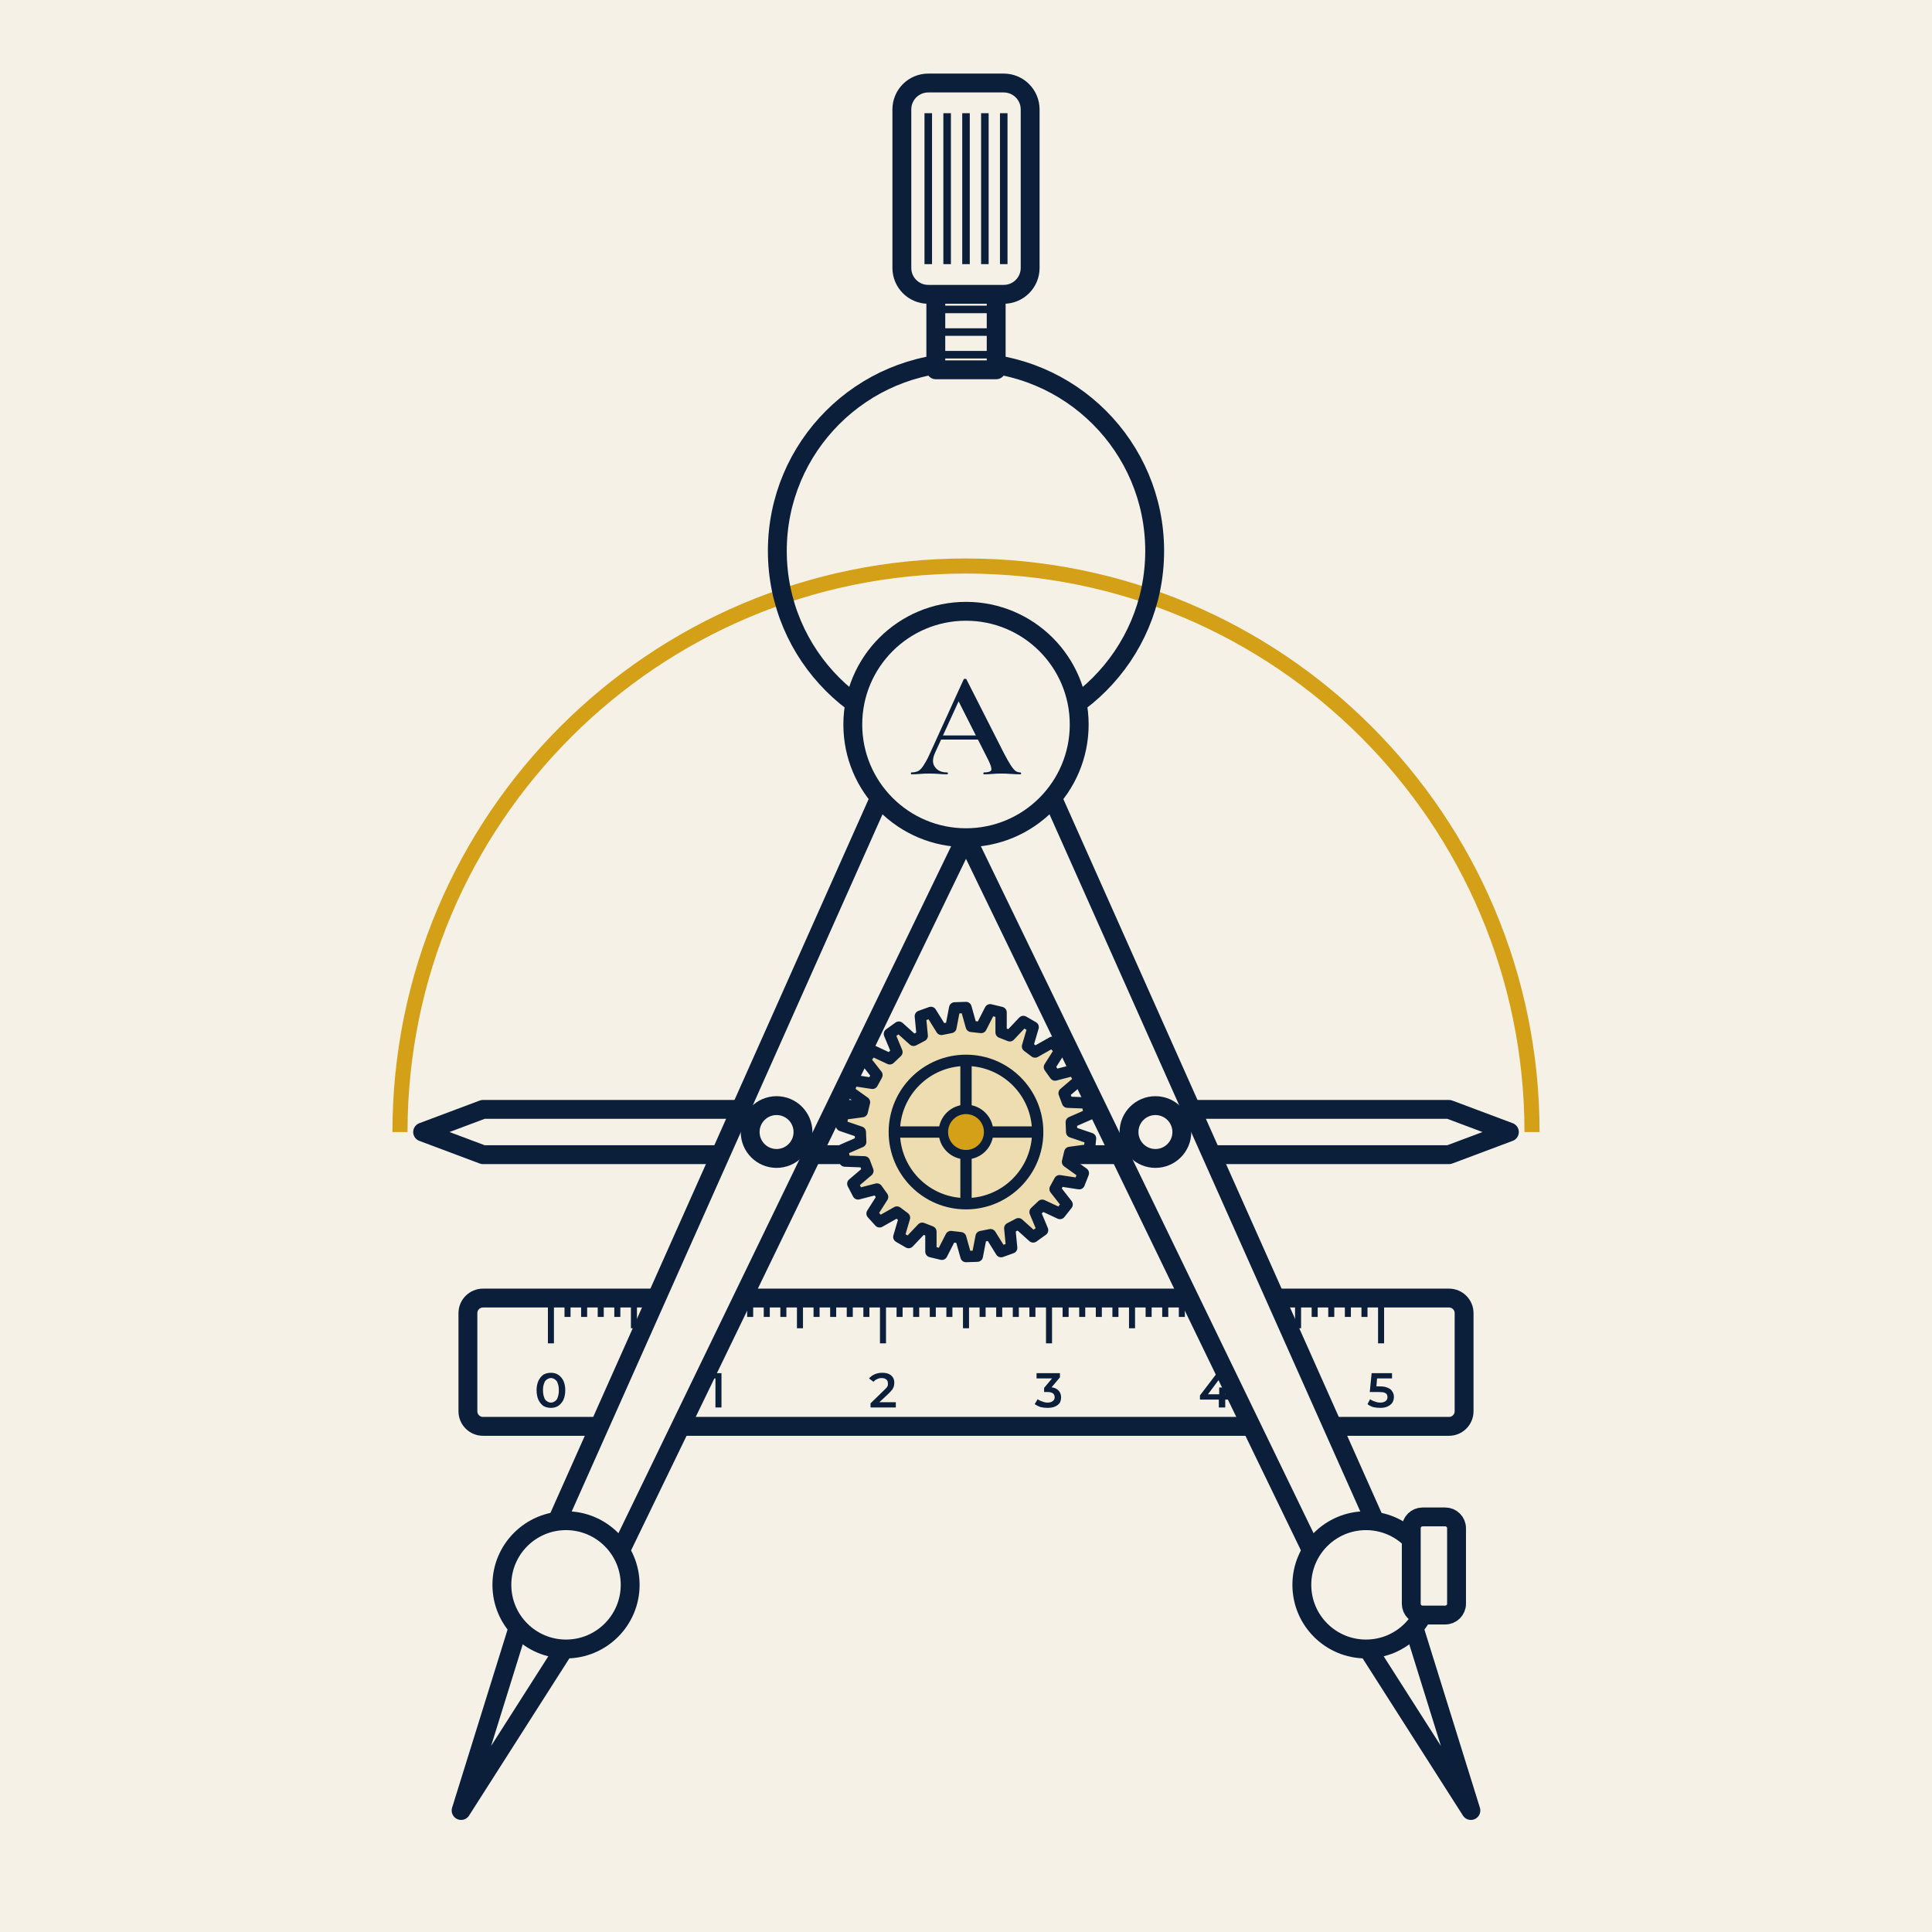
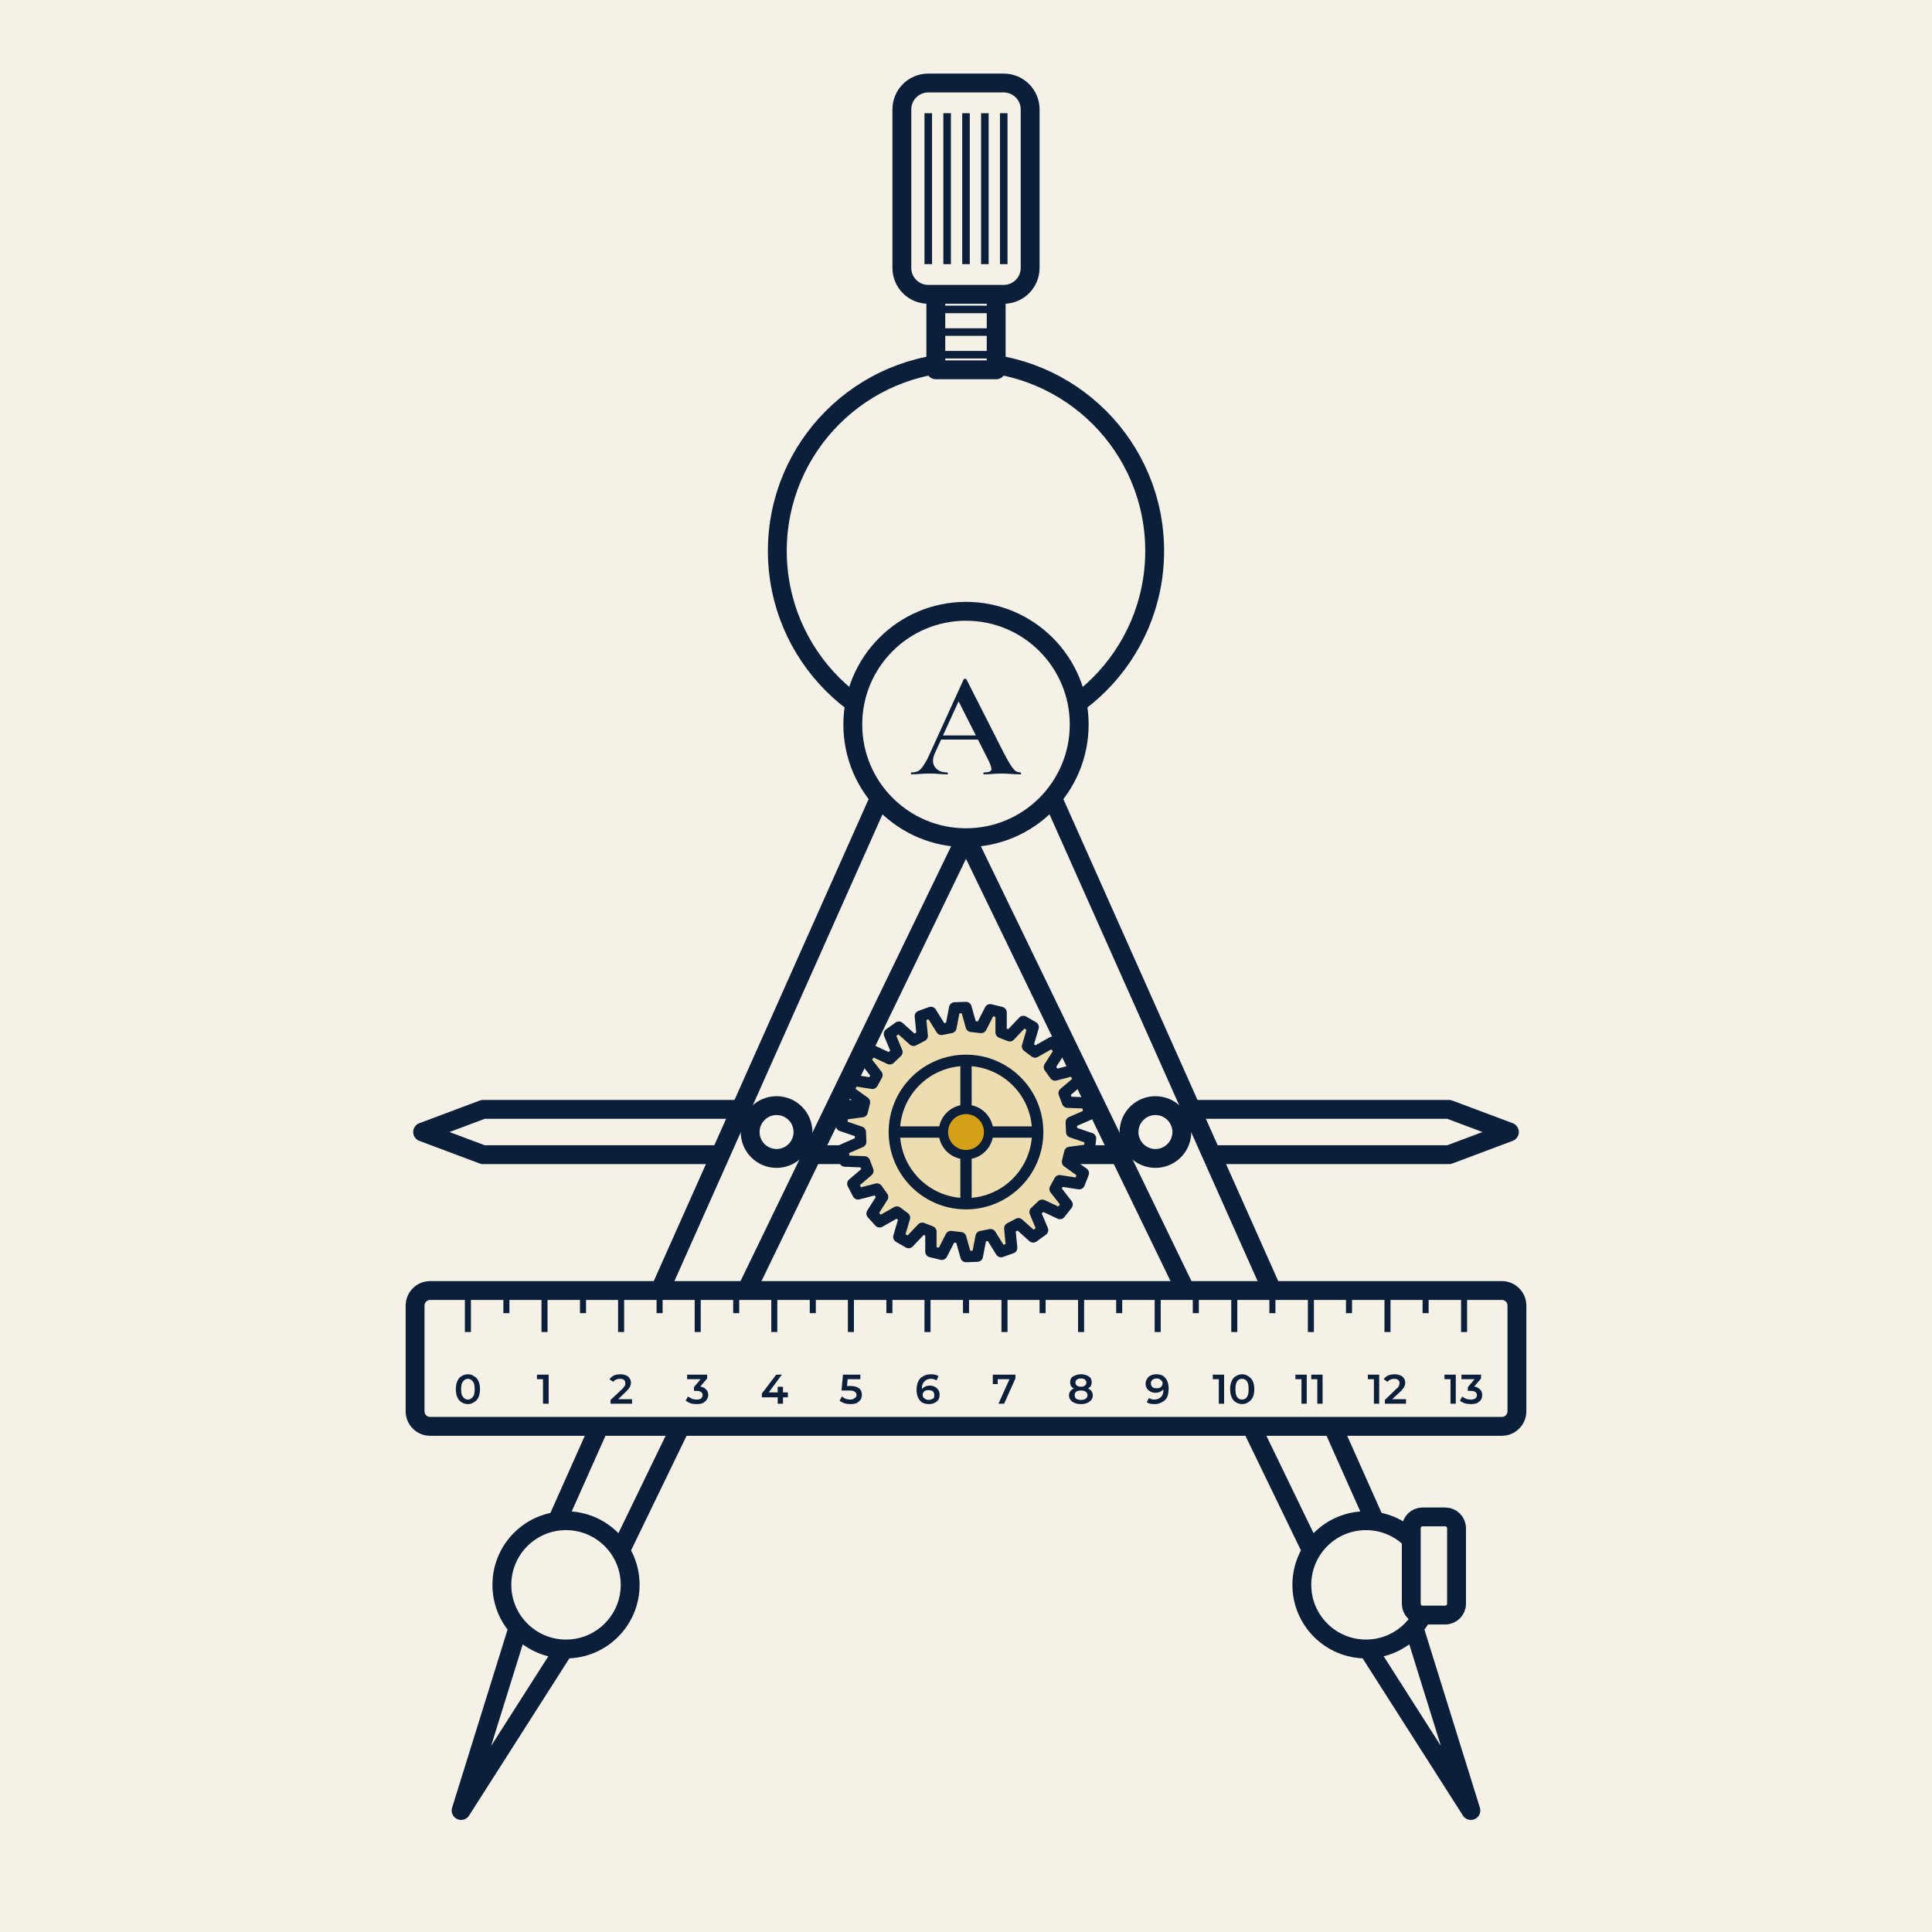
<svg xmlns="http://www.w3.org/2000/svg" viewBox="0 0 512 512" role="img" aria-label="ArtPlex">
  <rect x="0" y="0" width="512" height="512" fill="#F5F1E6" />
-   <path d="M106,300 A150,150 0 0 1 406,300" fill="none" stroke="#D4A017" stroke-width="4" />
-   <rect x="124" y="344" width="264" height="34" rx="4" fill="#F5F1E6" stroke="#0B1F3B" stroke-width="5" stroke-linejoin="round" stroke-linecap="round" />
-   <path d="M146.0,344 v12 M150.4,344 v5 M154.8,344 v5 M159.2,344 v5 M163.6,344 v5 M168.0,344 v8 M172.4,344 v5 M176.8,344 v5 M181.2,344 v5 M185.6,344 v5 M190.0,344 v12 M194.4,344 v5 M198.8,344 v5 M203.2,344 v5 M207.6,344 v5 M212.0,344 v8 M216.4,344 v5 M220.8,344 v5 M225.2,344 v5 M229.6,344 v5 M234.0,344 v12 M238.4,344 v5 M242.8,344 v5 M247.2,344 v5 M251.6,344 v5 M256.0,344 v8 M260.4,344 v5 M264.8,344 v5 M269.2,344 v5 M273.6,344 v5 M278.0,344 v12 M282.4,344 v5 M286.8,344 v5 M291.2,344 v5 M295.6,344 v5 M300.0,344 v8 M304.4,344 v5 M308.8,344 v5 M313.2,344 v5 M317.6,344 v5 M322.0,344 v12 M326.4,344 v5 M330.8,344 v5 M335.2,344 v5 M339.6,344 v5 M344.0,344 v8 M348.4,344 v5 M352.8,344 v5 M357.2,344 v5 M361.6,344 v5 M366.0,344 v12" stroke="#0B1F3B" stroke-width="1.6" />
-   <path fill="#0B1F3B" d="M146.0 373.1Q144.9 373.1 144.0 372.6Q143.2 372.0 142.7 371.0Q142.2 369.9 142.2 368.4Q142.2 367.0 142.7 365.9Q143.2 364.9 144.0 364.3Q144.9 363.8 146.0 363.8Q147.1 363.8 147.9 364.3Q148.8 364.9 149.3 365.9Q149.8 367.0 149.8 368.4Q149.8 369.9 149.3 371.0Q148.8 372.0 147.9 372.6Q147.1 373.1 146.0 373.1ZM146.0 371.7Q146.6 371.7 147.1 371.3Q147.6 371.0 147.8 370.3Q148.1 369.5 148.1 368.4Q148.1 367.3 147.8 366.6Q147.6 365.9 147.1 365.6Q146.6 365.2 146.0 365.2Q145.4 365.2 144.9 365.6Q144.4 365.9 144.2 366.6Q143.9 367.3 143.9 368.4Q143.9 369.5 144.2 370.3Q144.4 371.0 144.9 371.3Q145.4 371.7 146.0 371.7Z" />
-   <path fill="#0B1F3B" d="M189.6 373.0V364.6L190.3 365.3H187.6V363.9H191.2V373.0Z" />
-   <path fill="#0B1F3B" d="M230.7 373.0V371.9L234.3 368.4Q234.7 368.0 235.0 367.7Q235.2 367.4 235.3 367.1Q235.3 366.8 235.3 366.6Q235.3 365.9 234.9 365.6Q234.5 365.2 233.6 365.2Q233.0 365.2 232.4 365.5Q231.9 365.7 231.5 366.2L230.3 365.3Q230.9 364.6 231.8 364.2Q232.7 363.8 233.8 363.8Q234.8 363.8 235.5 364.1Q236.2 364.4 236.6 365.0Q237.0 365.6 237.0 366.4Q237.0 366.8 236.9 367.3Q236.8 367.7 236.5 368.2Q236.1 368.7 235.5 369.3L232.4 372.2L232.1 371.6H237.4V373.0Z" />
-   <path fill="#0B1F3B" d="M277.6 373.1Q276.7 373.1 275.8 372.9Q274.9 372.6 274.2 372.1L275.0 370.8Q275.5 371.2 276.2 371.4Q276.9 371.7 277.6 371.7Q278.5 371.7 279.0 371.3Q279.5 370.9 279.5 370.3Q279.5 369.7 279.1 369.3Q278.6 368.9 277.6 368.9H276.7V367.8L279.3 364.7L279.6 365.3H274.7V363.9H280.9V365.0L278.3 368.1L277.4 367.6H277.9Q279.6 367.6 280.4 368.4Q281.2 369.1 281.2 370.3Q281.2 371.0 280.9 371.7Q280.5 372.3 279.7 372.7Q278.9 373.1 277.6 373.1Z" />
-   <path fill="#0B1F3B" d="M318.0 370.9V369.8L322.5 363.9H324.3L319.9 369.8L319.1 369.5H326.3V370.9ZM323.0 373.0V370.9L323.1 369.5V367.7H324.7V373.0Z" />
-   <path fill="#0B1F3B" d="M365.8 373.1Q364.8 373.1 363.9 372.9Q363.0 372.6 362.4 372.1L363.1 370.8Q363.6 371.2 364.3 371.4Q365.0 371.7 365.8 371.7Q366.7 371.7 367.2 371.3Q367.7 370.9 367.7 370.3Q367.7 369.8 367.5 369.5Q367.3 369.2 366.7 369.0Q366.2 368.9 365.2 368.9H363.0L363.5 363.9H368.9V365.3H364.1L365.0 364.5L364.7 368.2L363.8 367.4H365.6Q367.0 367.4 367.8 367.8Q368.6 368.1 369.0 368.8Q369.4 369.4 369.4 370.2Q369.4 371.0 369.0 371.7Q368.6 372.3 367.8 372.7Q367.0 373.1 365.8 373.1Z" />
  <polygon points="112.0,300.0 128.0,294.0 384.0,294.0 400.0,300.0 384.0,306.0 128.0,306.0" fill="#F5F1E6" stroke="#0B1F3B" stroke-width="5" stroke-linejoin="round" stroke-linecap="round" />
  <polygon points="244.2,186.5 141.8,416.2 158.2,423.8 267.8,197.5" fill="#F5F1E6" stroke="#0B1F3B" stroke-width="5" stroke-linejoin="round" stroke-linecap="round" />
  <polygon points="244.2,197.5 353.8,423.8 370.2,416.2 267.8,186.5" fill="#F5F1E6" stroke="#0B1F3B" stroke-width="5" stroke-linejoin="round" stroke-linecap="round" />
  <circle cx="205.8" cy="300" r="7" fill="#F5F1E6" stroke="#0B1F3B" stroke-width="5" stroke-linejoin="round" stroke-linecap="round" />
  <circle cx="306.2" cy="300" r="7" fill="#F5F1E6" stroke="#0B1F3B" stroke-width="5" stroke-linejoin="round" stroke-linecap="round" />
+   <rect x="110" y="342" width="292" height="36" rx="4" fill="#F5F1E6" stroke="#0B1F3B" stroke-width="5" />
+   <path d="M124.0,342 v11 M134.2,342 v6 M144.3,342 v11 M154.5,342 v6 M164.6,342 v11 M174.8,342 v6 M184.9,342 v11 M195.1,342 v6 M205.2,342 v11 M215.4,342 v6 M225.5,342 v11 M235.7,342 v6 M245.8,342 v11 M256.0,342 v6 M266.2,342 v11 M276.3,342 v6 M286.5,342 v11 M296.6,342 v6 M306.8,342 v11 M316.9,342 v6 M327.1,342 v11 M337.2,342 v6 M347.4,342 v11 M357.5,342 v6 M367.7,342 v11 M377.8,342 v6 M388.0,342 v11" stroke="#0B1F3B" stroke-width="1.6" />
+   <path fill="#0B1F3B" d="M124.0 372.1Q123.1 372.1 122.3 371.6Q121.6 371.2 121.2 370.3Q120.8 369.4 120.8 368.1Q120.8 366.9 121.2 366.0Q121.6 365.1 122.3 364.7Q123.1 364.2 124.0 364.2Q124.9 364.2 125.6 364.7Q126.4 365.1 126.8 366.0Q127.2 366.9 127.2 368.1Q127.2 369.4 126.8 370.3Q126.4 371.2 125.6 371.6Q124.9 372.1 124.0 372.1ZM124.0 370.9Q124.5 370.9 124.9 370.6Q125.3 370.3 125.6 369.7Q125.8 369.1 125.8 368.1Q125.8 367.2 125.6 366.6Q125.3 366.0 124.9 365.7Q124.5 365.4 124.0 365.4Q123.5 365.4 123.1 365.7Q122.7 366.0 122.4 366.6Q122.2 367.2 122.2 368.1Q122.2 369.1 122.4 369.7Q122.7 370.3 123.1 370.6Q123.5 370.9 124.0 370.9Z" />
+   <path fill="#0B1F3B" d="M143.9 372.0V364.9L144.6 365.5H142.3V364.3H145.4V372.0Z" />
+   <path fill="#0B1F3B" d="M161.8 372.0V371.0L164.9 368.1Q165.2 367.8 165.4 367.5Q165.6 367.2 165.7 367.0Q165.7 366.8 165.7 366.5Q165.7 366.0 165.4 365.7Q165.0 365.4 164.3 365.4Q163.7 365.4 163.3 365.6Q162.8 365.8 162.5 366.2L161.5 365.5Q162.0 364.9 162.7 364.5Q163.5 364.2 164.4 364.2Q165.3 364.2 165.9 364.5Q166.5 364.7 166.8 365.2Q167.2 365.7 167.2 366.4Q167.2 366.8 167.1 367.1Q167.0 367.5 166.7 367.9Q166.4 368.3 165.9 368.8L163.3 371.3L163.0 370.8H167.5V372.0Z" />
+   <path fill="#0B1F3B" d="M184.6 372.1Q183.8 372.1 183.0 371.9Q182.3 371.6 181.7 371.2L182.3 370.1Q182.8 370.4 183.4 370.7Q184.0 370.9 184.6 370.9Q185.4 370.9 185.8 370.6Q186.2 370.2 186.2 369.7Q186.2 369.2 185.8 368.9Q185.4 368.6 184.6 368.6H183.9V367.6L186.1 365.0L186.2 365.5H182.1V364.3H187.4V365.3L185.2 367.9L184.4 367.4H184.8Q186.3 367.4 187.0 368.1Q187.7 368.7 187.7 369.7Q187.7 370.3 187.3 370.9Q187.0 371.4 186.3 371.8Q185.7 372.1 184.6 372.1Z" />
+   <path fill="#0B1F3B" d="M201.9 370.3V369.3L205.7 364.3H207.2L203.5 369.3L202.7 369.0H208.8V370.3ZM206.1 372.0V370.3L206.1 369.0V367.5H207.5V372.0Z" />
+   <path fill="#0B1F3B" d="M225.4 372.1Q224.5 372.1 223.8 371.9Q223.0 371.6 222.5 371.2L223.1 370.1Q223.5 370.4 224.1 370.7Q224.7 370.9 225.3 370.9Q226.1 370.9 226.5 370.5Q227.0 370.2 227.0 369.7Q227.0 369.3 226.8 369.1Q226.6 368.8 226.1 368.6Q225.7 368.5 224.9 368.5H223.0L223.4 364.3H228.0V365.5H224.0L224.7 364.8L224.4 368.0L223.7 367.3H225.2Q226.4 367.3 227.1 367.6Q227.8 367.9 228.1 368.4Q228.4 369.0 228.4 369.6Q228.4 370.3 228.1 370.9Q227.7 371.4 227.1 371.8Q226.4 372.1 225.4 372.1Z" />
+   <path fill="#0B1F3B" d="M246.2 372.1Q245.2 372.1 244.4 371.7Q243.7 371.2 243.3 370.4Q242.9 369.5 242.9 368.3Q242.9 367.0 243.4 366.0Q243.8 365.1 244.7 364.7Q245.5 364.2 246.7 364.2Q247.2 364.2 247.8 364.3Q248.3 364.4 248.7 364.7L248.2 365.8Q247.8 365.6 247.5 365.5Q247.1 365.4 246.7 365.4Q245.6 365.4 245.0 366.1Q244.3 366.7 244.3 368.0Q244.3 368.2 244.3 368.5Q244.3 368.8 244.4 369.1L244.0 368.6Q244.2 368.2 244.5 367.9Q244.9 367.6 245.3 367.4Q245.8 367.2 246.4 367.2Q247.1 367.2 247.7 367.5Q248.3 367.8 248.7 368.4Q249.0 368.9 249.0 369.6Q249.0 370.4 248.7 370.9Q248.3 371.5 247.6 371.8Q247.0 372.1 246.2 372.1ZM246.1 371.0Q246.6 371.0 246.9 370.8Q247.3 370.7 247.5 370.4Q247.6 370.1 247.6 369.7Q247.6 369.1 247.2 368.7Q246.8 368.4 246.1 368.4Q245.6 368.4 245.3 368.5Q244.9 368.7 244.7 369.0Q244.5 369.3 244.5 369.7Q244.5 370.0 244.7 370.3Q244.9 370.6 245.3 370.8Q245.6 371.0 246.1 371.0Z" />
+   <path fill="#0B1F3B" d="M264.6 372.0 267.8 364.9 268.1 365.5H263.8L264.4 364.8V366.8H263.1V364.3H269.1V365.3L266.1 372.0Z" />
+   <path fill="#0B1F3B" d="M286.5 372.1Q285.5 372.1 284.8 371.8Q284.1 371.5 283.7 371.0Q283.3 370.5 283.3 369.8Q283.3 369.1 283.7 368.6Q284.1 368.1 284.8 367.9Q285.5 367.6 286.5 367.6Q287.4 367.6 288.1 367.9Q288.8 368.1 289.2 368.6Q289.6 369.1 289.6 369.8Q289.6 370.5 289.2 371.0Q288.8 371.5 288.1 371.8Q287.4 372.1 286.5 372.1ZM286.5 371.0Q287.2 371.0 287.7 370.7Q288.2 370.3 288.2 369.7Q288.2 369.2 287.7 368.8Q287.2 368.5 286.5 368.5Q285.7 368.5 285.2 368.8Q284.8 369.2 284.8 369.7Q284.8 370.3 285.2 370.7Q285.7 371.0 286.5 371.0ZM286.5 367.5Q287.1 367.5 287.5 367.2Q287.9 366.9 287.9 366.4Q287.9 365.9 287.5 365.6Q287.1 365.3 286.5 365.3Q285.8 365.3 285.4 365.6Q285.0 365.9 285.0 366.4Q285.0 366.9 285.4 367.2Q285.8 367.5 286.5 367.5ZM286.5 368.4Q285.6 368.4 284.9 368.1Q284.3 367.9 283.9 367.4Q283.6 367.0 283.6 366.3Q283.6 365.7 283.9 365.2Q284.3 364.7 285.0 364.5Q285.6 364.2 286.5 364.2Q287.3 364.2 288.0 364.5Q288.6 364.7 289.0 365.2Q289.3 365.7 289.3 366.3Q289.3 367.0 289.0 367.4Q288.6 367.9 288.0 368.1Q287.3 368.4 286.5 368.4Z" />
+   <path fill="#0B1F3B" d="M306.0 372.1Q305.4 372.1 304.8 372.0Q304.3 371.9 303.9 371.6L304.5 370.5Q304.8 370.7 305.2 370.8Q305.5 370.9 305.9 370.9Q307.0 370.9 307.7 370.2Q308.3 369.6 308.3 368.3Q308.3 368.1 308.3 367.8Q308.3 367.5 308.2 367.2L308.6 367.7Q308.5 368.1 308.1 368.4Q307.8 368.7 307.3 368.9Q306.8 369.1 306.2 369.1Q305.5 369.1 304.9 368.8Q304.3 368.5 303.9 367.9Q303.6 367.4 303.6 366.7Q303.6 365.9 304.0 365.4Q304.3 364.8 305.0 364.5Q305.6 364.2 306.4 364.2Q307.5 364.2 308.2 364.6Q308.9 365.1 309.3 365.9Q309.7 366.8 309.7 368.0Q309.7 369.3 309.3 370.3Q308.8 371.2 307.9 371.6Q307.1 372.1 306.0 372.1ZM306.5 367.9Q307.0 367.9 307.3 367.8Q307.7 367.6 307.9 367.3Q308.1 367.0 308.1 366.6Q308.1 366.2 307.9 366.0Q307.7 365.7 307.3 365.5Q307.0 365.3 306.5 365.3Q306.0 365.3 305.7 365.5Q305.4 365.6 305.2 365.9Q305.0 366.2 305.0 366.6Q305.0 367.2 305.4 367.6Q305.8 367.9 306.5 367.9Z" />
+   <path fill="#0B1F3B" d="M323.0 372.0V364.9L323.6 365.5H321.4V364.3H324.4V372.0ZM329.2 372.1Q328.3 372.1 327.5 371.6Q326.8 371.2 326.4 370.3Q326.0 369.4 326.0 368.1Q326.0 366.9 326.4 366.0Q326.8 365.1 327.5 364.7Q328.3 364.2 329.2 364.2Q330.1 364.2 330.8 364.7Q331.5 365.1 332.0 366.0Q332.4 366.9 332.4 368.1Q332.4 369.4 332.0 370.3Q331.5 371.2 330.8 371.6Q330.1 372.1 329.2 372.1ZM329.2 370.9Q329.7 370.9 330.1 370.6Q330.5 370.3 330.7 369.7Q330.9 369.1 330.9 368.1Q330.9 367.2 330.7 366.6Q330.5 366.0 330.1 365.7Q329.7 365.4 329.2 365.4Q328.6 365.4 328.2 365.7Q327.8 366.0 327.6 366.6Q327.4 367.2 327.4 368.1Q327.4 369.1 327.6 369.7Q327.8 370.3 328.2 370.6Q328.6 370.9 329.2 370.9Z" />
+   <path fill="#0B1F3B" d="M344.9 372.0V364.9L345.5 365.5H343.3V364.3H346.3V372.0ZM349.1 372.0V364.9L349.7 365.5H347.5V364.3H350.5V372.0Z" />
+   <path fill="#0B1F3B" d="M364.1 372.0V364.9L364.7 365.5H362.5V364.3H365.5V372.0ZM367.0 372.0V371.0L370.0 368.1Q370.4 367.8 370.6 367.5Q370.8 367.2 370.8 367.0Q370.9 366.8 370.9 366.5Q370.9 366.0 370.5 365.7Q370.2 365.4 369.5 365.4Q368.9 365.4 368.5 365.6Q368.0 365.8 367.7 366.2L366.7 365.5Q367.1 364.9 367.9 364.5Q368.7 364.2 369.6 364.2Q370.4 364.2 371.1 364.5Q371.7 364.7 372.0 365.2Q372.4 365.7 372.4 366.4Q372.4 366.8 372.3 367.1Q372.2 367.5 371.9 367.9Q371.6 368.3 371.1 368.8L368.4 371.3L368.1 370.8H372.6V372.0Z" />
+   <path fill="#0B1F3B" d="M384.4 372.0V364.9L385.0 365.5H382.8V364.3H385.8V372.0ZM389.8 372.1Q389.0 372.1 388.2 371.9Q387.4 371.6 386.9 371.2L387.5 370.1Q387.9 370.4 388.5 370.7Q389.1 370.9 389.8 370.9Q390.5 370.9 391.0 370.6Q391.4 370.2 391.4 369.7Q391.4 369.2 391.0 368.9Q390.6 368.6 389.7 368.6H389.0V367.6L391.2 365.0L391.4 365.5H387.3V364.3H392.5V365.3L390.3 367.9L389.6 367.4H390.0Q391.4 367.4 392.1 368.1Q392.8 368.7 392.8 369.7Q392.8 370.3 392.5 370.9Q392.2 371.4 391.5 371.8Q390.8 372.1 389.8 372.1Z" />
  <path d="M284.0,300.0 L289.0,301.7 L288.7,304.7 L283.5,305.4 L282.9,307.9 L287.1,310.9 L286.0,313.7 L280.8,312.9 L279.6,315.1 L282.8,319.2 L280.9,321.6 L276.2,319.4 L274.3,321.2 L276.3,326.0 L273.8,327.8 L269.9,324.3 L267.6,325.5 L268.1,330.7 L265.3,331.7 L262.5,327.2 L260.0,327.7 L259.0,332.9 L256.0,333.0 L254.6,328.0 L252.0,327.7 L249.6,332.4 L246.7,331.7 L246.7,326.4 L244.4,325.5 L240.8,329.3 L238.2,327.8 L239.7,322.7 L237.7,321.2 L233.1,323.8 L231.1,321.6 L233.9,317.2 L232.4,315.1 L227.4,316.4 L226.0,313.7 L230.0,310.3 L229.1,307.9 L223.9,307.7 L223.3,304.7 L228.1,302.6 L228.0,300.0 L223.0,298.3 L223.3,295.3 L228.5,294.6 L229.1,292.1 L224.9,289.1 L226.0,286.3 L231.2,287.1 L232.4,284.9 L229.2,280.8 L231.1,278.4 L235.8,280.6 L237.7,278.8 L235.7,274.0 L238.2,272.2 L242.1,275.7 L244.4,274.5 L243.9,269.3 L246.7,268.3 L249.5,272.8 L252.0,272.3 L253.0,267.1 L256.0,267.0 L257.4,272.0 L260.0,272.3 L262.4,267.6 L265.3,268.3 L265.3,273.6 L267.6,274.5 L271.2,270.7 L273.8,272.2 L272.3,277.3 L274.3,278.8 L278.9,276.2 L280.9,278.4 L278.1,282.8 L279.6,284.9 L284.6,283.6 L286.0,286.3 L282.0,289.7 L282.9,292.1 L288.1,292.3 L288.7,295.3 L283.9,297.4 Z" fill="#F5F1E6" />
  <path d="M284.0,300.0 L289.0,301.7 L288.7,304.7 L283.5,305.4 L282.9,307.9 L287.1,310.9 L286.0,313.7 L280.8,312.9 L279.6,315.1 L282.8,319.2 L280.9,321.6 L276.2,319.4 L274.3,321.2 L276.3,326.0 L273.8,327.8 L269.9,324.3 L267.6,325.5 L268.1,330.7 L265.3,331.7 L262.5,327.2 L260.0,327.7 L259.0,332.9 L256.0,333.0 L254.6,328.0 L252.0,327.7 L249.6,332.4 L246.7,331.7 L246.7,326.4 L244.4,325.5 L240.8,329.3 L238.2,327.8 L239.7,322.7 L237.7,321.2 L233.1,323.8 L231.1,321.6 L233.9,317.2 L232.4,315.1 L227.4,316.4 L226.0,313.7 L230.0,310.3 L229.1,307.9 L223.9,307.7 L223.3,304.7 L228.1,302.6 L228.0,300.0 L223.0,298.3 L223.3,295.3 L228.5,294.6 L229.1,292.1 L224.9,289.1 L226.0,286.3 L231.2,287.1 L232.4,284.9 L229.2,280.8 L231.1,278.4 L235.8,280.6 L237.7,278.8 L235.7,274.0 L238.2,272.2 L242.1,275.7 L244.4,274.5 L243.9,269.3 L246.7,268.3 L249.5,272.8 L252.0,272.3 L253.0,267.1 L256.0,267.0 L257.4,272.0 L260.0,272.3 L262.4,267.6 L265.3,268.3 L265.3,273.6 L267.6,274.5 L271.2,270.7 L273.8,272.2 L272.3,277.3 L274.3,278.8 L278.9,276.2 L280.9,278.4 L278.1,282.8 L279.6,284.9 L284.6,283.6 L286.0,286.3 L282.0,289.7 L282.9,292.1 L288.1,292.3 L288.7,295.3 L283.9,297.4 Z" fill="#D4A017" fill-opacity="0.25" stroke="#0B1F3B" stroke-width="3" stroke-linejoin="round" />
  <circle cx="256.0" cy="300" r="19" fill="none" stroke="#0B1F3B" stroke-width="3" />
  <path d="M237.0,300 H275.0 M256.0,281 V319" stroke="#0B1F3B" stroke-width="3" />
  <circle cx="256.0" cy="300" r="6" fill="#D4A017" stroke="#0B1F3B" stroke-width="2.5" />
  <circle cx="256.0" cy="146" r="50" fill="none" stroke="#0B1F3B" stroke-width="5" />
  <rect x="248.0" y="76" width="16" height="22" fill="#F5F1E6" stroke="#0B1F3B" stroke-width="5" stroke-linejoin="round" stroke-linecap="round" />
  <path d="M248.0,82 h16 M248.0,88 h16 M248.0,94 h16" stroke="#0B1F3B" stroke-width="2" />
  <rect x="239.0" y="22" width="34" height="56" rx="7" fill="#F5F1E6" stroke="#0B1F3B" stroke-width="5" stroke-linejoin="round" stroke-linecap="round" />
  <path d="M246.0,30 v40 M251.0,30 v40 M256.0,30 v40 M261.0,30 v40 M266.0,30 v40" stroke="#0B1F3B" stroke-width="2" />
  <circle cx="256.0" cy="192.0" r="30" fill="#F5F1E6" stroke="#0B1F3B" stroke-width="5" stroke-linejoin="round" stroke-linecap="round" />
  <path fill="#0B1F3B" d="M248.5 196.0 249.1 194.9H260.6L260.9 196.0ZM270.4 204.7Q270.6 204.7 270.6 205.0Q270.6 205.2 270.4 205.2Q269.2 205.2 267.9 205.1Q266.6 205.0 265.4 205.0Q264.0 205.0 263.0 205.1Q262.0 205.2 260.8 205.2Q260.6 205.2 260.6 205.0Q260.6 204.7 260.8 204.7Q262.4 204.7 262.7 204.1Q262.9 203.4 261.9 201.4L253.8 185.4L255.8 182.0L247.8 199.5Q246.7 201.9 247.8 203.3Q248.8 204.7 251.0 204.7Q251.2 204.7 251.2 205.0Q251.2 205.2 251.0 205.2Q249.8 205.2 248.8 205.1Q247.8 205.0 246.3 205.0Q244.8 205.0 243.8 205.1Q242.9 205.2 241.5 205.2Q241.4 205.2 241.4 205.0Q241.4 204.7 241.5 204.7Q242.6 204.7 243.4 204.3Q244.2 203.8 244.9 202.6Q245.7 201.4 246.7 199.1L255.4 180.0Q255.4 179.9 255.8 179.9Q256.1 179.9 256.1 180.0L266.1 199.7Q267.1 201.6 267.8 202.7Q268.5 203.8 269.1 204.3Q269.7 204.7 270.4 204.7Z" />
  <polygon points="137.8,429.7 122.2,479.8 150.4,435.6" fill="#F5F1E6" stroke="#0B1F3B" stroke-width="5" stroke-linejoin="round" stroke-linecap="round" />
  <circle cx="150.0" cy="420.0" r="17" fill="#F5F1E6" stroke="#0B1F3B" stroke-width="5" stroke-linejoin="round" stroke-linecap="round" />
  <polygon points="361.6,435.6 389.8,479.8 374.2,429.7" fill="#F5F1E6" stroke="#0B1F3B" stroke-width="5" stroke-linejoin="round" stroke-linecap="round" />
  <circle cx="362.0" cy="420.0" r="17" fill="#F5F1E6" stroke="#0B1F3B" stroke-width="5" stroke-linejoin="round" stroke-linecap="round" />
  <rect x="374" y="402" width="12" height="26" rx="3" fill="#F5F1E6" stroke="#0B1F3B" stroke-width="5" stroke-linejoin="round" stroke-linecap="round" />
</svg>
